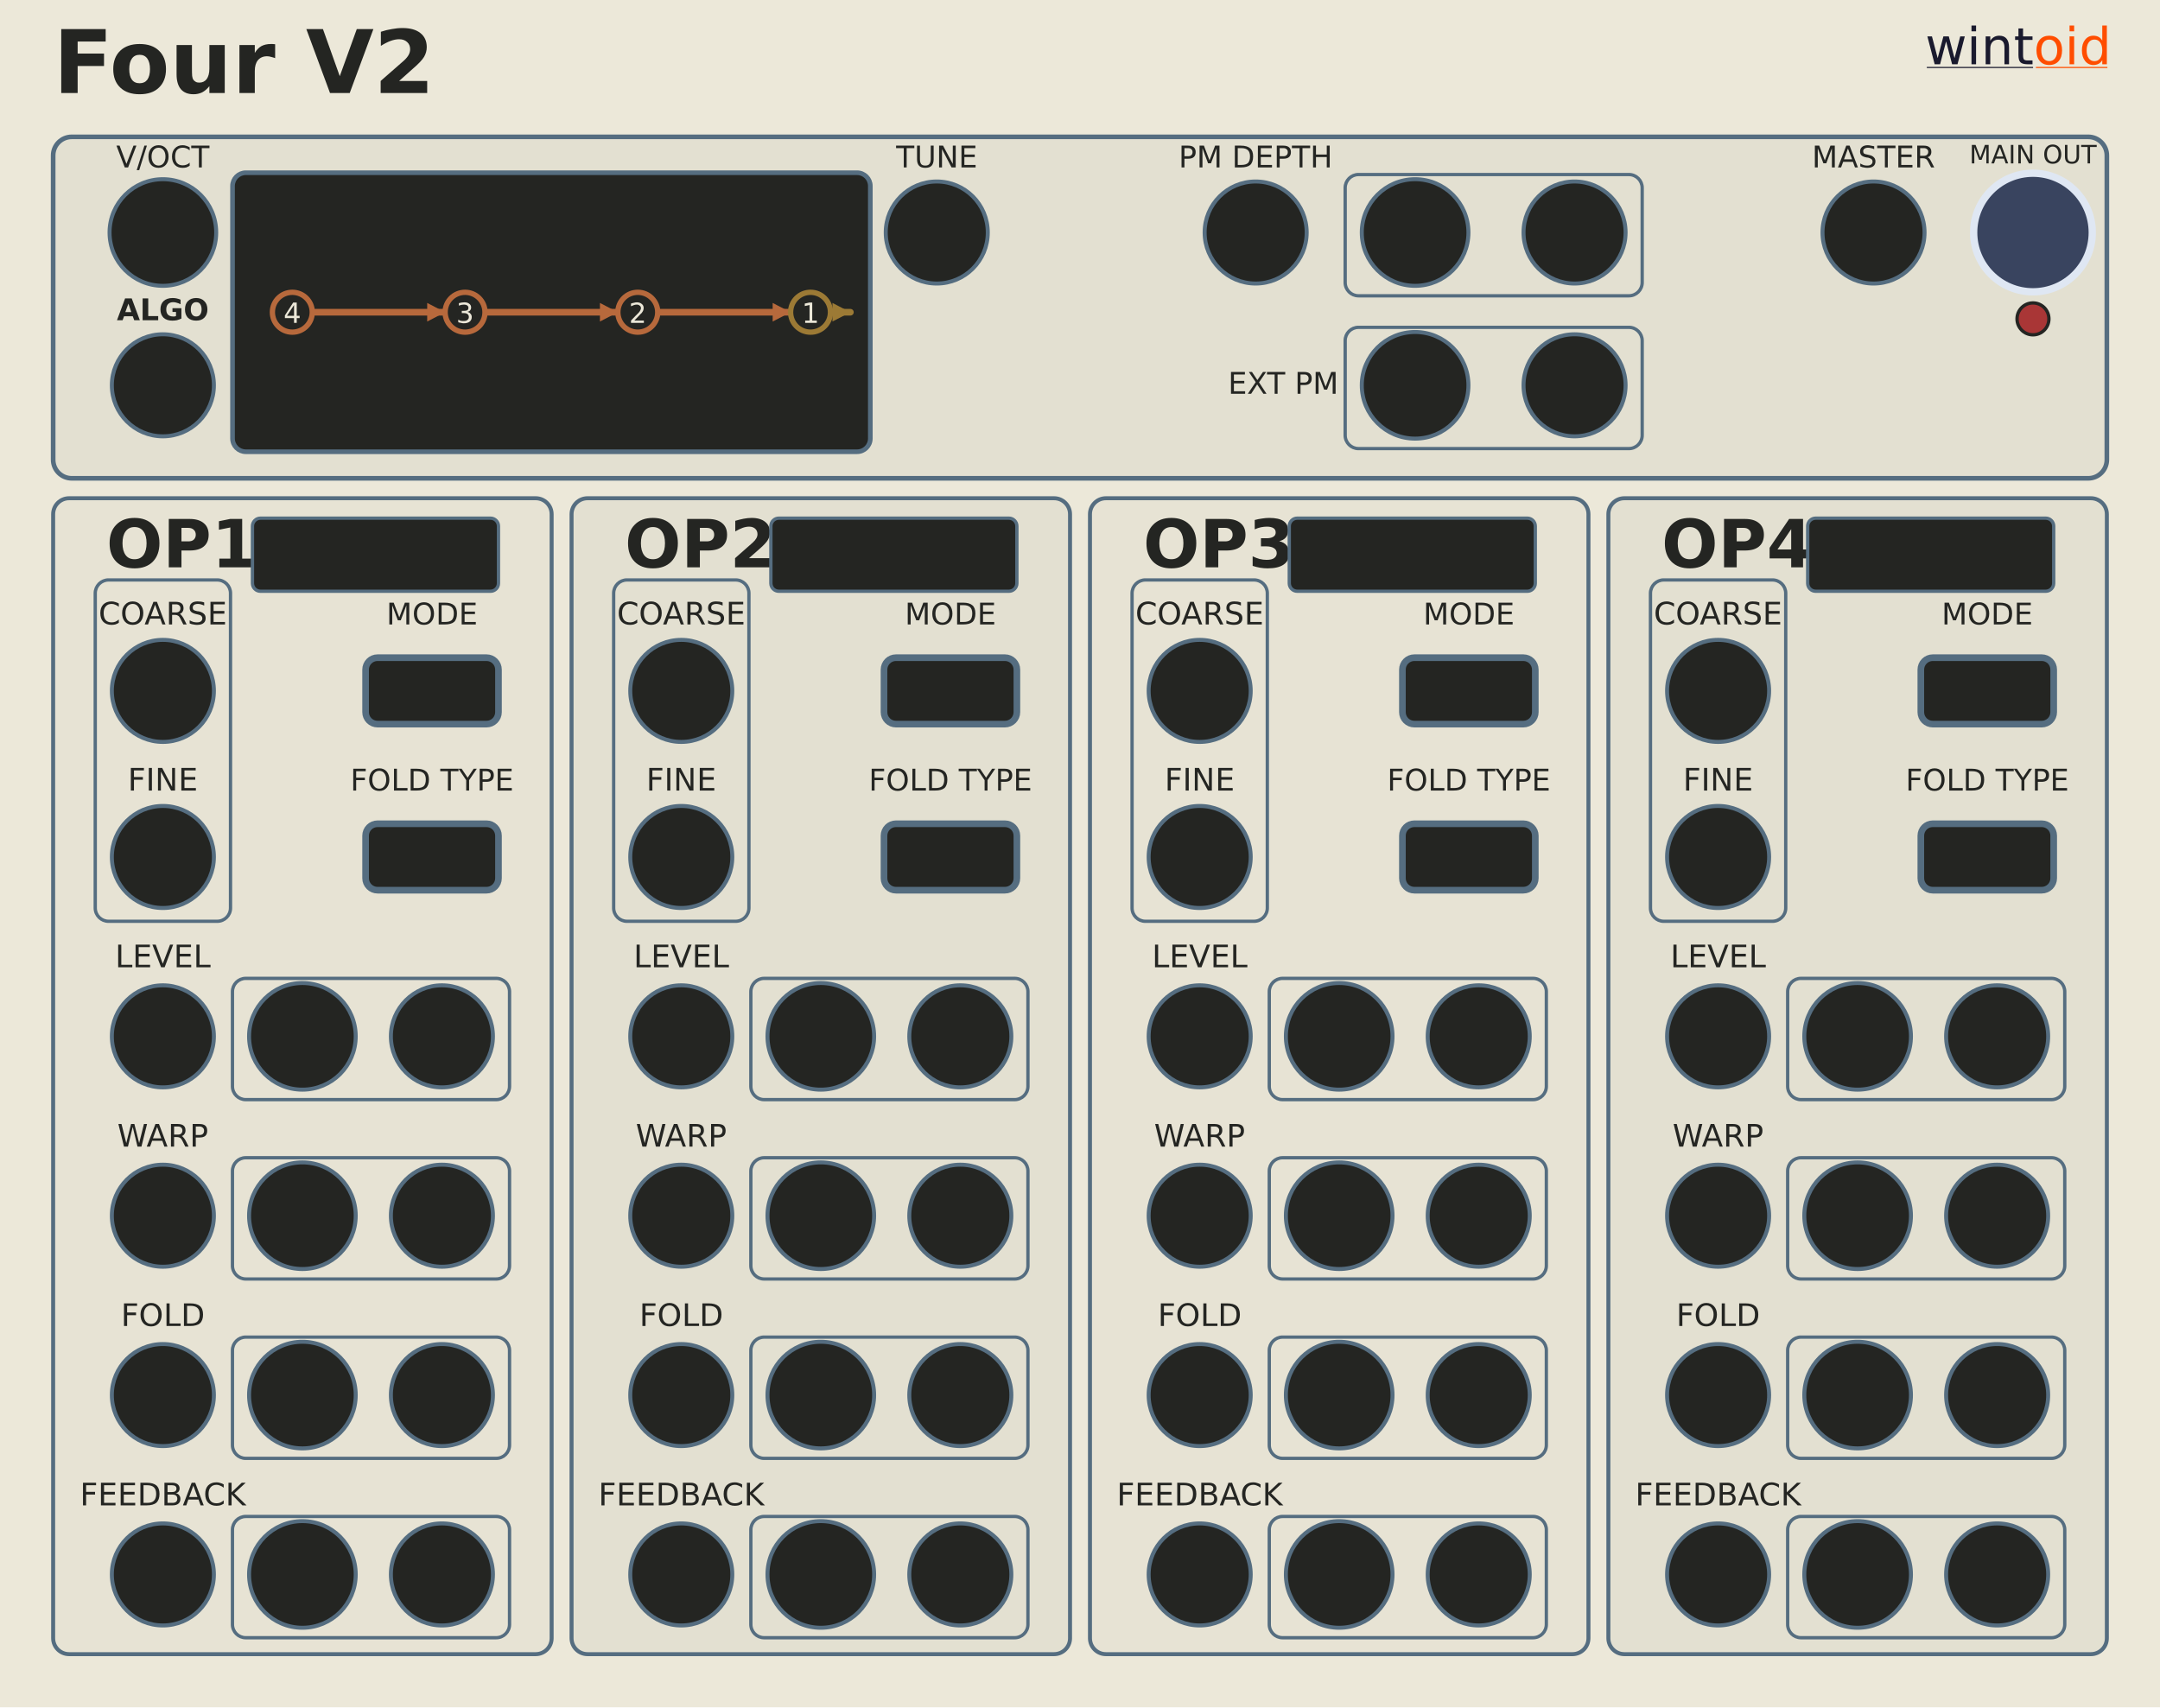
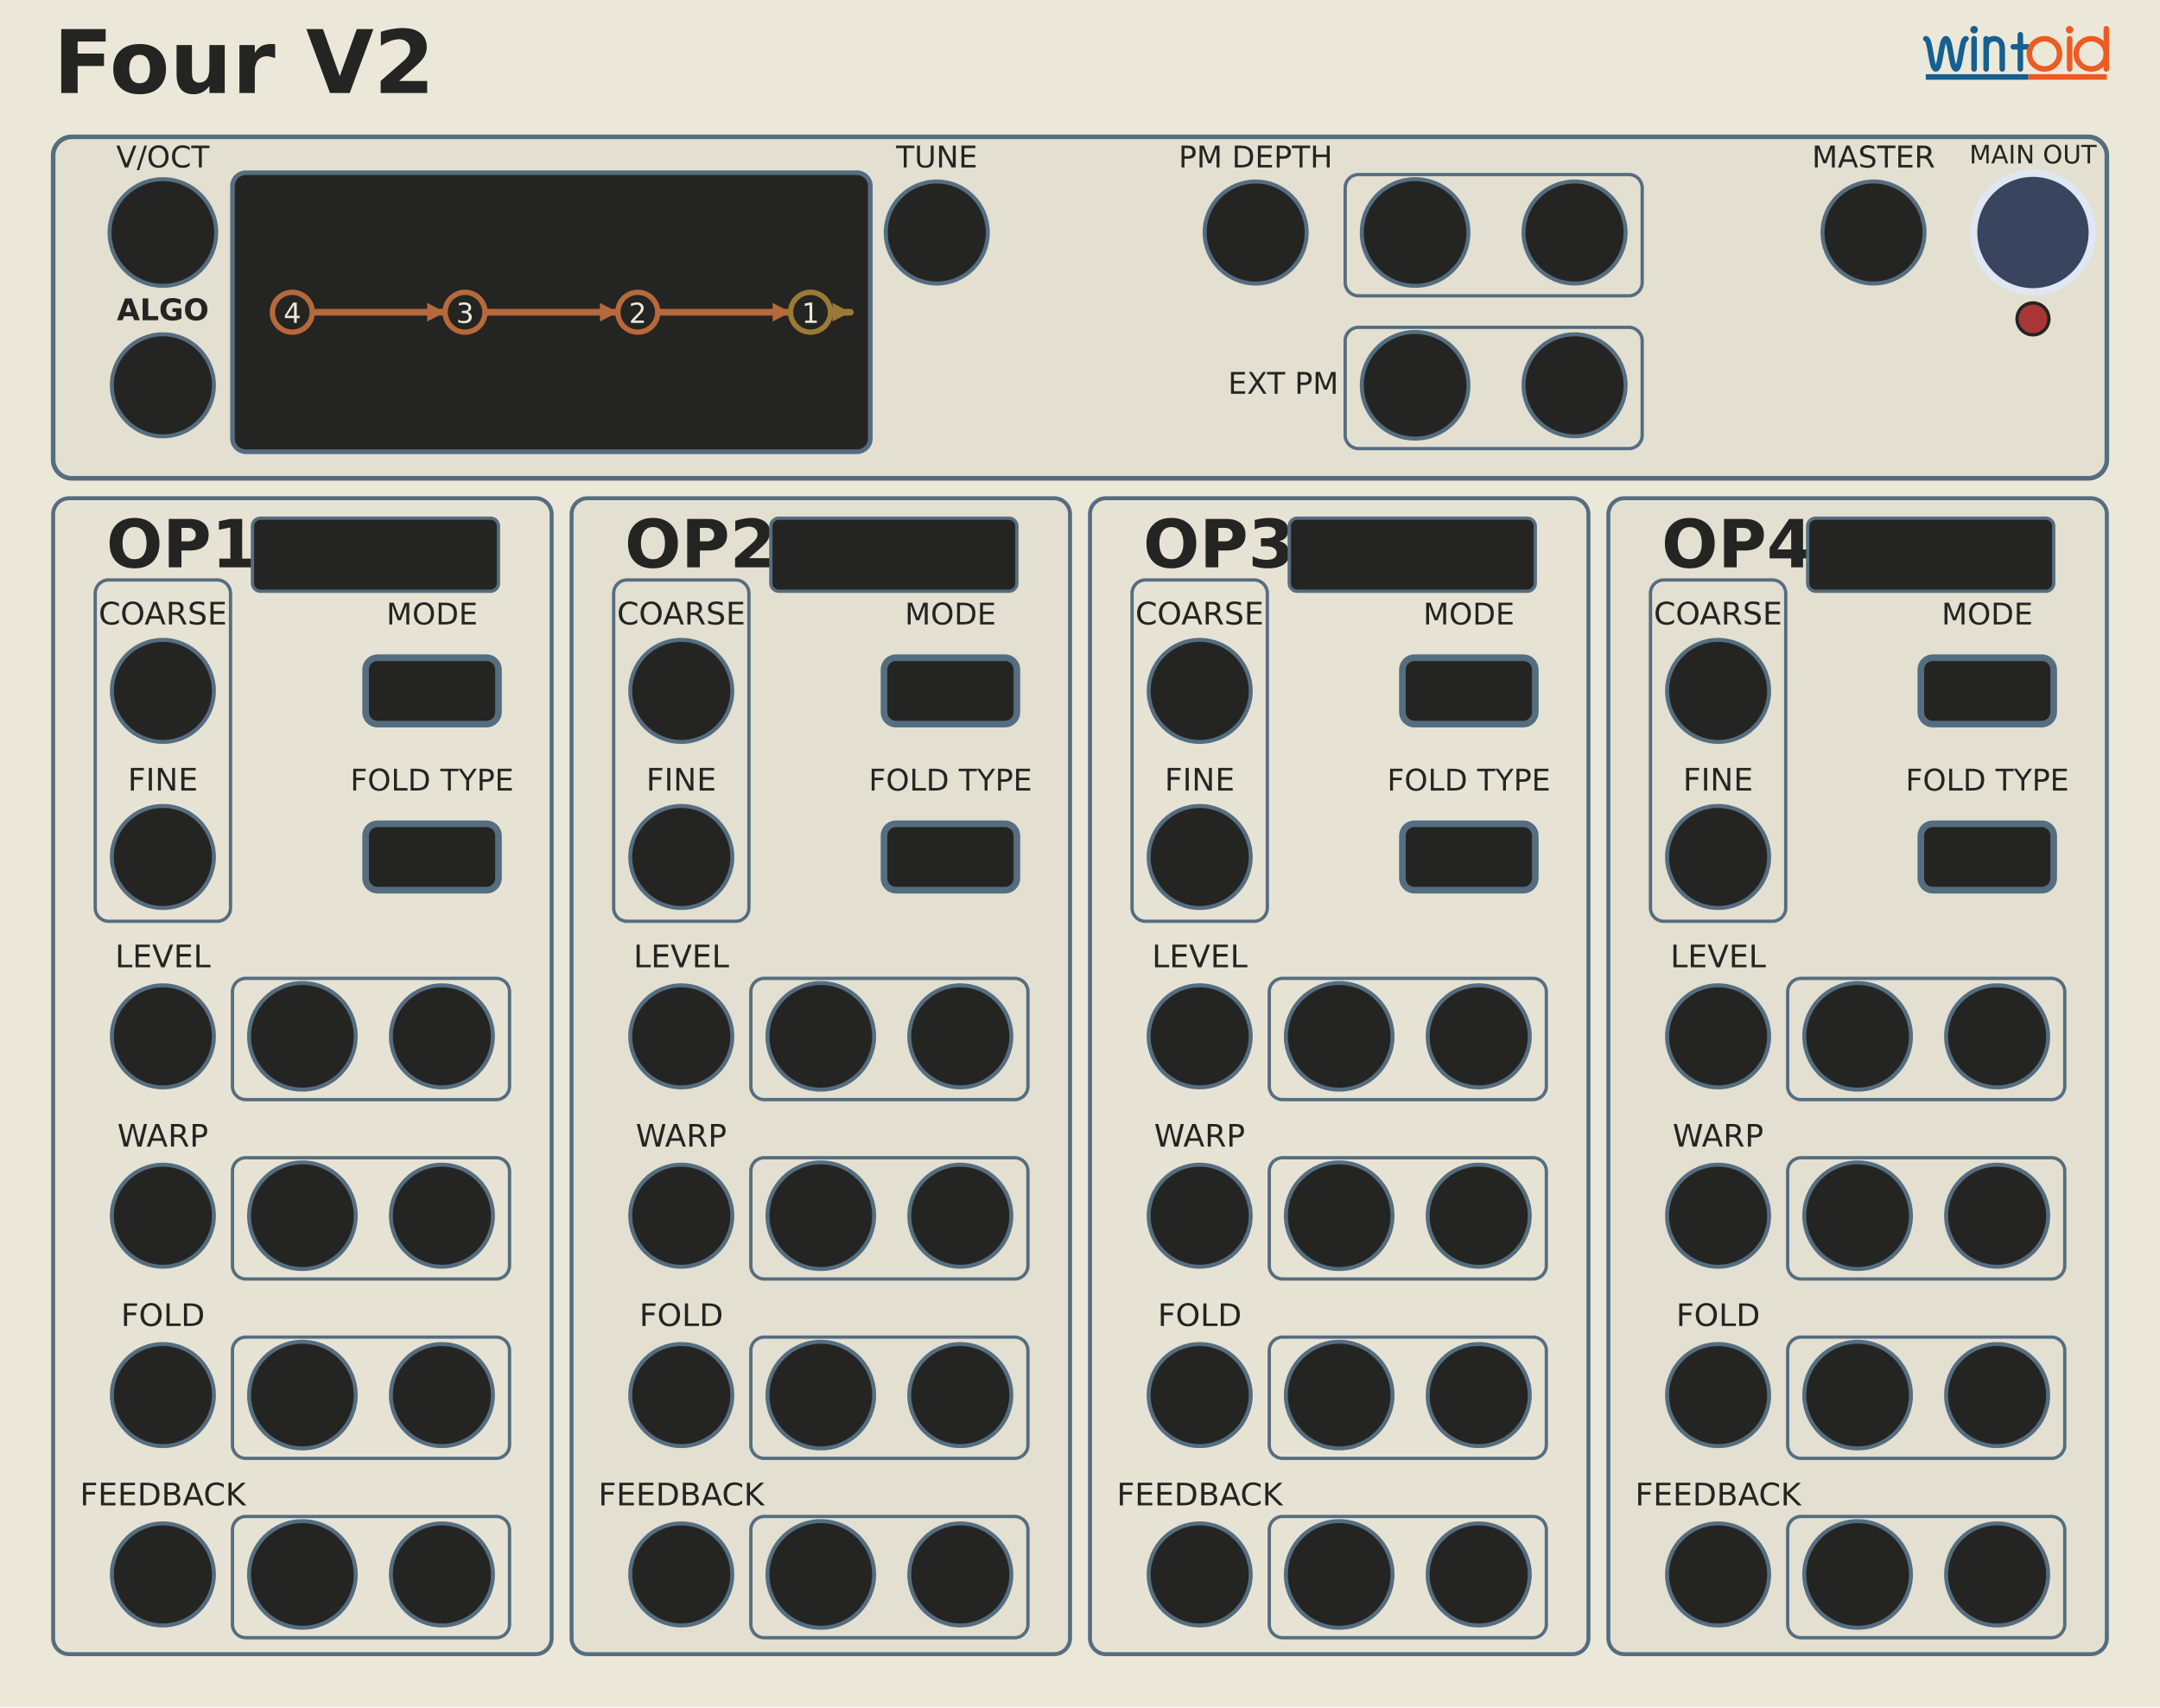
<svg xmlns="http://www.w3.org/2000/svg" width="162.56mm" height="128.5mm" viewBox="0 0 162.56 128.5">
  <rect x="0" y="0" width="162.56" height="128.5" fill="#ece8d9" stroke="#ece8d9" stroke-width="0" />
-   <g id="wintoid-logo" transform="translate(144.891 0.638) scale(0.06)">
-     <g id="wint-glyphs" fill="#1a1a2e">
-       <path data-glyph="w" data-glyph-index="90" data-bbox="2.6875,-35,49.6562,0" transform="translate(0 70)" fill="#1a1a2e" d="M 2.688 -35 L 8.438 -35 L 15.625 -7.688 L 22.781 -35 L 29.562 -35 L 36.75 -7.688 L 43.906 -35 L 49.656 -35 L 40.5 0 L 33.719 0 L 26.188 -28.688 L 18.625 0 L 11.844 0 Z" />
-       <path data-glyph="i" data-glyph-index="76" data-bbox="6.0312,-48.625,11.7812,0" transform="translate(52 70)" fill="#1a1a2e" d="M 6.031 -35 L 11.781 -35 L 11.781 0 L 6.031 0 Z M 6.031 -48.625 L 11.781 -48.625 L 11.781 -41.344 L 6.031 -41.344 Z" />
-       <path data-glyph="n" data-glyph-index="81" data-bbox="5.8125,-35.8438,35.125,0" transform="translate(70 70)" fill="#1a1a2e" d="M 35.125 -21.125 L 35.125 0 L 29.375 0 L 29.375 -20.938 Q 29.375 -25.906 27.438 -28.375 Q 25.5 -30.844 21.625 -30.844 Q 16.969 -30.844 14.281 -27.875 Q 11.594 -24.906 11.594 -19.781 L 11.594 0 L 5.812 0 L 5.812 -35 L 11.594 -35 L 11.594 -29.562 Q 13.656 -32.719 16.453 -34.281 Q 19.25 -35.844 22.906 -35.844 Q 28.938 -35.844 32.031 -32.109 Q 35.125 -28.375 35.125 -21.125 Z" />
-       <path data-glyph="t" data-glyph-index="87" data-bbox="1.7188,-44.9375,23.5625,0" transform="translate(111 70)" fill="#1a1a2e" d="M 11.719 -44.938 L 11.719 -35 L 23.562 -35 L 23.562 -30.531 L 11.719 -30.531 L 11.719 -11.531 Q 11.719 -7.25 12.891 -6.031 Q 14.062 -4.812 17.656 -4.812 L 23.562 -4.812 L 23.562 0 L 17.656 0 Q 11 0 8.469 -2.484 Q 5.938 -4.969 5.938 -11.531 L 5.938 -30.531 L 1.719 -30.531 L 1.719 -35 L 5.938 -35 L 5.938 -44.938 Z" />
+   <g id="wintoid-logo" transform="translate(144.934 5.188) scale(0.0757)">
+     <g id="wint-glyphs" fill="none" stroke="#155f91" stroke-width="5.5" stroke-linecap="round" stroke-linejoin="round">
+       <path data-mark="w" d="M 0 -30 C 5 -30 5 0 10 0 C 15 0 15 -30 20 -30 C 25 -30 25 0 30 0 C 35 0 35 -30 40 -30" />
+       <path data-mark="i" d="M 48 0 L 48 -30" />
+       <path data-mark="n" d="M 60 0 L 60 -30 M 60 -20 C 60 -28 64 -30 68 -30 C 73 -30 76 -26.5 76 -20 L 76 0" />
+       <path data-mark="t" d="M 94 0 L 94 -34 M 87 -22 L 101 -22" />
+       <circle data-mark="wint-i-dot" cx="48" cy="-39" r="3.75" fill="#155f91" stroke="none" />
    </g>
-     <line id="wint-underline" x1="2.688" y1="74" x2="134.562" y2="74" stroke="#1a1a2e" stroke-width="1.4" stroke-linecap="square" />
-     <g id="oid-glyphs" fill="#ff4d00">
-       <path data-glyph="o" data-glyph-index="82" data-bbox="3.5312,-35.8438,35.6562,0.9062" transform="translate(136 70)" fill="#ff4d00" d="M 19.594 -30.969 Q 14.969 -30.969 12.281 -27.359 Q 9.594 -23.75 9.594 -17.469 Q 9.594 -11.188 12.266 -7.578 Q 14.938 -3.969 19.594 -3.969 Q 24.188 -3.969 26.875 -7.594 Q 29.562 -11.219 29.562 -17.469 Q 29.562 -23.688 26.875 -27.328 Q 24.188 -30.969 19.594 -30.969 Z M 19.594 -35.844 Q 27.094 -35.844 31.375 -30.969 Q 35.656 -26.094 35.656 -17.469 Q 35.656 -8.875 31.375 -3.984 Q 27.094 0.906 19.594 0.906 Q 12.062 0.906 7.797 -3.984 Q 3.531 -8.875 3.531 -17.469 Q 3.531 -26.094 7.797 -30.969 Q 12.062 -35.844 19.594 -35.844 Z" />
-       <path data-glyph="i" data-glyph-index="76" data-bbox="6.0312,-48.625,11.7812,0" transform="translate(175 70)" fill="#ff4d00" d="M 6.031 -35 L 11.781 -35 L 11.781 0 L 6.031 0 Z M 6.031 -48.625 L 11.781 -48.625 L 11.781 -41.344 L 6.031 -41.344 Z" />
-       <path data-glyph="d" data-glyph-index="71" data-bbox="3.5312,-48.625,34.8125,0.9062" transform="translate(193 70)" fill="#ff4d00" d="M 29.062 -29.688 L 29.062 -48.625 L 34.812 -48.625 L 34.812 0 L 29.062 0 L 29.062 -5.25 Q 27.25 -2.125 24.484 -0.609 Q 21.719 0.906 17.844 0.906 Q 11.5 0.906 7.516 -4.156 Q 3.531 -9.219 3.531 -17.469 Q 3.531 -25.719 7.516 -30.781 Q 11.5 -35.844 17.844 -35.844 Q 21.719 -35.844 24.484 -34.328 Q 27.25 -32.812 29.062 -29.688 Z M 9.469 -17.469 Q 9.469 -11.125 12.078 -7.516 Q 14.688 -3.906 19.25 -3.906 Q 23.812 -3.906 26.438 -7.516 Q 29.062 -11.125 29.062 -17.469 Q 29.062 -23.812 26.438 -27.422 Q 23.812 -31.031 19.25 -31.031 Q 14.688 -31.031 12.078 -27.422 Q 9.469 -23.812 9.469 -17.469 Z" />
+     <line id="wint-underline" x1="0" y1="8" x2="102" y2="8" stroke="#155f91" stroke-width="5.5" stroke-linecap="butt" />
+     <g id="oid-glyphs" fill="none" stroke="#ed5b22" stroke-width="5.5" stroke-linecap="round" stroke-linejoin="round">
+       <circle data-mark="oid-o" cx="118" cy="-15" r="15" fill="none" stroke="#ed5b22" />
+       <path data-mark="i" d="M 143 0 L 143 -30" />
+       <circle data-mark="oid-i-dot" cx="143" cy="-39" r="3.75" fill="#ed5b22" stroke="none" />
+       <circle data-mark="oid-d" cx="164.5" cy="-15" r="15" fill="none" stroke="#ed5b22" />
+       <path data-mark="d-stem" d="M 179.5 0 L 179.5 -40" />
    </g>
-     <line id="oid-underline" x1="139.531" y1="74" x2="227.812" y2="74" stroke="#ff4d00" stroke-width="1.4" stroke-linecap="square" />
+     <line id="oid-underline" x1="102" y1="8" x2="180" y2="8" stroke="#ed5b22" stroke-width="5.5" stroke-linecap="butt" />
  </g>
  <text x="4" y="7" text-anchor="start" font-family="DejaVu Sans" font-size="6.6" font-weight="700" fill="#242522">Four V2</text>
  <rect id="routing-section" x="4" y="10.3" width="154.56" height="25.7" fill="#e3e0d1" stroke="#556d80" stroke-width="0.35" rx="1.4" />
  <text x="12.258" y="24.1" text-anchor="middle" font-family="DejaVu Sans" font-size="2.25" font-weight="600" fill="#242522">ALGO</text>
  <rect id="routing-display" x="17.5" y="13" width="48" height="21" fill="#242522" stroke="#556d80" stroke-width="0.35" rx="1" />
  <g id="routing-display-art">
    <path d="M 23.5 23.5 L 33.5 23.5" fill="none" stroke="#b7693c" stroke-width="0.5" stroke-linecap="round" stroke-linejoin="round" />
    <path d="M 33.5 23.5 L 32.15 22.8 L 32.15 24.2 Z" fill="#b7693c" stroke="#b7693c" stroke-width="0" stroke-linecap="round" stroke-linejoin="round" />
    <path d="M 36.5 23.5 L 46.5 23.5" fill="none" stroke="#b7693c" stroke-width="0.5" stroke-linecap="round" stroke-linejoin="round" />
    <path d="M 46.5 23.5 L 45.15 22.8 L 45.15 24.2 Z" fill="#b7693c" stroke="#b7693c" stroke-width="0" stroke-linecap="round" stroke-linejoin="round" />
    <path d="M 49.5 23.5 L 59.5 23.5" fill="none" stroke="#b7693c" stroke-width="0.5" stroke-linecap="round" stroke-linejoin="round" />
    <path d="M 59.5 23.5 L 58.15 22.8 L 58.15 24.2 Z" fill="#b7693c" stroke="#b7693c" stroke-width="0" stroke-linecap="round" stroke-linejoin="round" />
    <path d="M 62.5 23.5 L 64 23.5" fill="none" stroke="#9c7a35" stroke-width="0.5" stroke-linecap="round" stroke-linejoin="round" />
    <path d="M 64 23.5 L 62.65 22.8 L 62.65 24.2 Z" fill="#9c7a35" stroke="#9c7a35" stroke-width="0" stroke-linecap="round" stroke-linejoin="round" />
    <circle cx="61" cy="23.5" r="1.5" fill="#242522" stroke="#9c7a35" stroke-width="0.4" />
    <text x="61" y="24.3" text-anchor="middle" font-family="DejaVu Sans" font-size="2.1" fill="#ece8d9">1</text>
    <circle cx="48" cy="23.5" r="1.5" fill="#242522" stroke="#b7693c" stroke-width="0.4" />
    <text x="48" y="24.3" text-anchor="middle" font-family="DejaVu Sans" font-size="2.1" fill="#ece8d9">2</text>
    <circle cx="35" cy="23.5" r="1.5" fill="#242522" stroke="#b7693c" stroke-width="0.4" />
    <text x="35" y="24.3" text-anchor="middle" font-family="DejaVu Sans" font-size="2.1" fill="#ece8d9">3</text>
    <circle cx="22" cy="23.5" r="1.5" fill="#242522" stroke="#b7693c" stroke-width="0.4" />
    <text x="22" y="24.3" text-anchor="middle" font-family="DejaVu Sans" font-size="2.1" fill="#ece8d9">4</text>
  </g>
  <rect id="pm-depth-cv-group" x="101.237" y="13.137" width="22.353" height="9.126" fill="none" stroke="#556d80" stroke-width="0.25" rx="1" />
  <rect id="external-pm-group" x="101.237" y="24.637" width="22.353" height="9.126" fill="none" stroke="#556d80" stroke-width="0.25" rx="1" />
  <text x="70.5" y="12.6" text-anchor="middle" font-family="DejaVu Sans" font-size="2.25" font-weight="400" fill="#242522">TUNE</text>
  <text x="94.5" y="12.6" text-anchor="middle" font-family="DejaVu Sans" font-size="2.25" font-weight="400" fill="#242522">PM DEPTH</text>
  <text x="141" y="12.6" text-anchor="middle" font-family="DejaVu Sans" font-size="2.25" font-weight="400" fill="#242522">MASTER</text>
  <text x="100.737" y="29" text-anchor="end" font-family="DejaVu Sans" font-size="2.25" font-weight="400" fill="#242522" dominant-baseline="middle">EXT PM</text>
  <rect id="operator-section-1" x="4" y="37.5" width="37.515" height="87" fill="#e7e3d4" stroke="#556d80" stroke-width="0.3" rx="1.2" />
  <text x="8" y="42.7" text-anchor="start" font-family="DejaVu Sans" font-size="5" font-weight="700" fill="#242522">OP1</text>
  <rect id="op1-frequency-display" x="19" y="39" width="18.515" height="5.5" fill="#242522" stroke="#556d80" stroke-width="0.25" rx="0.6" />
  <rect id="op1-coarse-fine-group" x="7.168" y="43.65" width="10.18" height="25.69" fill="none" stroke="#556d80" stroke-width="0.25" rx="1" />
  <rect id="op1-output-cv-group" x="17.494" y="73.637" width="20.853" height="9.126" fill="none" stroke="#556d80" stroke-width="0.25" rx="1" />
  <rect id="op1-warp-cv-group" x="17.494" y="87.137" width="20.853" height="9.126" fill="none" stroke="#556d80" stroke-width="0.25" rx="1" />
  <rect id="op1-fold-cv-group" x="17.494" y="100.637" width="20.853" height="9.126" fill="none" stroke="#556d80" stroke-width="0.25" rx="1" />
  <rect id="op1-feedback-cv-group" x="17.494" y="114.137" width="20.853" height="9.126" fill="none" stroke="#556d80" stroke-width="0.25" rx="1" />
  <text x="12.258" y="47" text-anchor="middle" font-family="DejaVu Sans" font-size="2.35" font-weight="400" fill="#242522">COARSE</text>
  <text x="32.515" y="47" text-anchor="middle" font-family="DejaVu Sans" font-size="2.25" font-weight="400" fill="#242522">MODE</text>
  <text x="12.258" y="59.5" text-anchor="middle" font-family="DejaVu Sans" font-size="2.35" font-weight="400" fill="#242522">FINE</text>
  <text x="32.515" y="59.5" text-anchor="middle" font-family="DejaVu Sans" font-size="2.25" font-weight="400" fill="#242522">FOLD TYPE</text>
  <text x="12.258" y="72.8" text-anchor="middle" font-family="DejaVu Sans" font-size="2.35" font-weight="400" fill="#242522">LEVEL</text>
  <text x="12.258" y="86.3" text-anchor="middle" font-family="DejaVu Sans" font-size="2.35" font-weight="400" fill="#242522">WARP</text>
  <text x="12.258" y="99.8" text-anchor="middle" font-family="DejaVu Sans" font-size="2.35" font-weight="400" fill="#242522">FOLD</text>
  <text x="12.258" y="113.3" text-anchor="middle" font-family="DejaVu Sans" font-size="2.35" font-weight="400" fill="#242522">FEEDBACK</text>
  <rect id="operator-section-2" x="43.015" y="37.5" width="37.515" height="87" fill="#e3e0d1" stroke="#556d80" stroke-width="0.3" rx="1.2" />
  <text x="47.015" y="42.7" text-anchor="start" font-family="DejaVu Sans" font-size="5" font-weight="700" fill="#242522">OP2</text>
  <rect id="op2-frequency-display" x="58.015" y="39" width="18.515" height="5.5" fill="#242522" stroke="#556d80" stroke-width="0.25" rx="0.6" />
  <rect id="op2-coarse-fine-group" x="46.183" y="43.65" width="10.18" height="25.69" fill="none" stroke="#556d80" stroke-width="0.25" rx="1" />
  <rect id="op2-output-cv-group" x="56.509" y="73.637" width="20.853" height="9.126" fill="none" stroke="#556d80" stroke-width="0.25" rx="1" />
  <rect id="op2-warp-cv-group" x="56.509" y="87.137" width="20.853" height="9.126" fill="none" stroke="#556d80" stroke-width="0.25" rx="1" />
  <rect id="op2-fold-cv-group" x="56.509" y="100.637" width="20.853" height="9.126" fill="none" stroke="#556d80" stroke-width="0.25" rx="1" />
  <rect id="op2-feedback-cv-group" x="56.509" y="114.137" width="20.853" height="9.126" fill="none" stroke="#556d80" stroke-width="0.25" rx="1" />
  <text x="51.273" y="47" text-anchor="middle" font-family="DejaVu Sans" font-size="2.35" font-weight="400" fill="#242522">COARSE</text>
  <text x="71.53" y="47" text-anchor="middle" font-family="DejaVu Sans" font-size="2.25" font-weight="400" fill="#242522">MODE</text>
  <text x="51.273" y="59.5" text-anchor="middle" font-family="DejaVu Sans" font-size="2.35" font-weight="400" fill="#242522">FINE</text>
  <text x="71.53" y="59.5" text-anchor="middle" font-family="DejaVu Sans" font-size="2.25" font-weight="400" fill="#242522">FOLD TYPE</text>
  <text x="51.273" y="72.8" text-anchor="middle" font-family="DejaVu Sans" font-size="2.35" font-weight="400" fill="#242522">LEVEL</text>
  <text x="51.273" y="86.3" text-anchor="middle" font-family="DejaVu Sans" font-size="2.35" font-weight="400" fill="#242522">WARP</text>
  <text x="51.273" y="99.8" text-anchor="middle" font-family="DejaVu Sans" font-size="2.35" font-weight="400" fill="#242522">FOLD</text>
  <text x="51.273" y="113.3" text-anchor="middle" font-family="DejaVu Sans" font-size="2.35" font-weight="400" fill="#242522">FEEDBACK</text>
  <rect id="operator-section-3" x="82.03" y="37.5" width="37.515" height="87" fill="#e7e3d4" stroke="#556d80" stroke-width="0.3" rx="1.2" />
  <text x="86.03" y="42.7" text-anchor="start" font-family="DejaVu Sans" font-size="5" font-weight="700" fill="#242522">OP3</text>
  <rect id="op3-frequency-display" x="97.03" y="39" width="18.515" height="5.5" fill="#242522" stroke="#556d80" stroke-width="0.25" rx="0.6" />
  <rect id="op3-coarse-fine-group" x="85.198" y="43.65" width="10.18" height="25.69" fill="none" stroke="#556d80" stroke-width="0.25" rx="1" />
  <rect id="op3-output-cv-group" x="95.524" y="73.637" width="20.853" height="9.126" fill="none" stroke="#556d80" stroke-width="0.25" rx="1" />
  <rect id="op3-warp-cv-group" x="95.524" y="87.137" width="20.853" height="9.126" fill="none" stroke="#556d80" stroke-width="0.25" rx="1" />
  <rect id="op3-fold-cv-group" x="95.524" y="100.637" width="20.853" height="9.126" fill="none" stroke="#556d80" stroke-width="0.25" rx="1" />
  <rect id="op3-feedback-cv-group" x="95.524" y="114.137" width="20.853" height="9.126" fill="none" stroke="#556d80" stroke-width="0.25" rx="1" />
  <text x="90.287" y="47" text-anchor="middle" font-family="DejaVu Sans" font-size="2.35" font-weight="400" fill="#242522">COARSE</text>
  <text x="110.545" y="47" text-anchor="middle" font-family="DejaVu Sans" font-size="2.25" font-weight="400" fill="#242522">MODE</text>
  <text x="90.287" y="59.5" text-anchor="middle" font-family="DejaVu Sans" font-size="2.35" font-weight="400" fill="#242522">FINE</text>
  <text x="110.545" y="59.5" text-anchor="middle" font-family="DejaVu Sans" font-size="2.25" font-weight="400" fill="#242522">FOLD TYPE</text>
  <text x="90.287" y="72.8" text-anchor="middle" font-family="DejaVu Sans" font-size="2.35" font-weight="400" fill="#242522">LEVEL</text>
  <text x="90.287" y="86.3" text-anchor="middle" font-family="DejaVu Sans" font-size="2.35" font-weight="400" fill="#242522">WARP</text>
  <text x="90.287" y="99.8" text-anchor="middle" font-family="DejaVu Sans" font-size="2.35" font-weight="400" fill="#242522">FOLD</text>
  <text x="90.287" y="113.3" text-anchor="middle" font-family="DejaVu Sans" font-size="2.35" font-weight="400" fill="#242522">FEEDBACK</text>
  <rect id="operator-section-4" x="121.045" y="37.5" width="37.515" height="87" fill="#e3e0d1" stroke="#556d80" stroke-width="0.3" rx="1.2" />
  <text x="125.045" y="42.7" text-anchor="start" font-family="DejaVu Sans" font-size="5" font-weight="700" fill="#242522">OP4</text>
  <rect id="op4-frequency-display" x="136.045" y="39" width="18.515" height="5.5" fill="#242522" stroke="#556d80" stroke-width="0.25" rx="0.6" />
  <rect id="op4-coarse-fine-group" x="124.213" y="43.65" width="10.18" height="25.69" fill="none" stroke="#556d80" stroke-width="0.25" rx="1" />
  <rect id="op4-output-cv-group" x="134.539" y="73.637" width="20.853" height="9.126" fill="none" stroke="#556d80" stroke-width="0.25" rx="1" />
  <rect id="op4-warp-cv-group" x="134.539" y="87.137" width="20.853" height="9.126" fill="none" stroke="#556d80" stroke-width="0.25" rx="1" />
  <rect id="op4-fold-cv-group" x="134.539" y="100.637" width="20.853" height="9.126" fill="none" stroke="#556d80" stroke-width="0.25" rx="1" />
  <rect id="op4-feedback-cv-group" x="134.539" y="114.137" width="20.853" height="9.126" fill="none" stroke="#556d80" stroke-width="0.25" rx="1" />
  <text x="129.303" y="47" text-anchor="middle" font-family="DejaVu Sans" font-size="2.35" font-weight="400" fill="#242522">COARSE</text>
  <text x="149.56" y="47" text-anchor="middle" font-family="DejaVu Sans" font-size="2.25" font-weight="400" fill="#242522">MODE</text>
  <text x="129.303" y="59.5" text-anchor="middle" font-family="DejaVu Sans" font-size="2.35" font-weight="400" fill="#242522">FINE</text>
  <text x="149.56" y="59.5" text-anchor="middle" font-family="DejaVu Sans" font-size="2.25" font-weight="400" fill="#242522">FOLD TYPE</text>
  <text x="129.303" y="72.8" text-anchor="middle" font-family="DejaVu Sans" font-size="2.35" font-weight="400" fill="#242522">LEVEL</text>
  <text x="129.303" y="86.3" text-anchor="middle" font-family="DejaVu Sans" font-size="2.35" font-weight="400" fill="#242522">WARP</text>
  <text x="129.303" y="99.8" text-anchor="middle" font-family="DejaVu Sans" font-size="2.35" font-weight="400" fill="#242522">FOLD</text>
  <text x="129.303" y="113.3" text-anchor="middle" font-family="DejaVu Sans" font-size="2.35" font-weight="400" fill="#242522">FEEDBACK</text>
  <text x="12.258" y="12.6" text-anchor="middle" font-family="DejaVu Sans" font-size="2.25" font-weight="400" fill="#242522" textLength="4.5" lengthAdjust="spacingAndGlyphs">V/OCT</text>
  <text x="153" y="12.3" text-anchor="middle" font-family="DejaVu Sans" font-size="1.9" font-weight="400" fill="#242522" textLength="9.5" lengthAdjust="spacingAndGlyphs">MAIN OUT</text>
  <circle cx="12.258" cy="29" r="3.84" fill="#242522" stroke="#556d80" stroke-width="0.3" />
  <circle cx="70.5" cy="17.5" r="3.84" fill="#242522" stroke="#556d80" stroke-width="0.3" />
  <circle cx="94.5" cy="17.5" r="3.84" fill="#242522" stroke="#556d80" stroke-width="0.3" />
  <circle cx="141" cy="17.5" r="3.84" fill="#242522" stroke="#556d80" stroke-width="0.3" />
  <circle cx="106.5" cy="17.5" r="4.013" fill="#242522" stroke="#556d80" stroke-width="0.3" />
  <circle cx="118.5" cy="17.5" r="3.84" fill="#242522" stroke="#556d80" stroke-width="0.3" />
  <circle cx="106.5" cy="29" r="4.013" fill="#242522" stroke="#556d80" stroke-width="0.3" />
  <circle cx="118.5" cy="29" r="3.84" fill="#242522" stroke="#556d80" stroke-width="0.3" />
  <circle cx="12.258" cy="17.5" r="4.013" fill="#242522" stroke="#556d80" stroke-width="0.3" />
  <circle cx="153" cy="17.5" r="4.463" fill="#39445f" stroke="#dfe7f3" stroke-width="0.55" />
  <circle cx="153" cy="24" r="1.2" fill="#a93636" stroke="#242522" stroke-width="0.25" />
  <circle cx="12.258" cy="52" r="3.84" fill="#242522" stroke="#556d80" stroke-width="0.3" />
  <rect x="27.515" y="49.5" width="10" height="5" fill="#242522" stroke="#556d80" stroke-width="0.5" rx="0.9" />
  <circle cx="12.258" cy="64.5" r="3.84" fill="#242522" stroke="#556d80" stroke-width="0.3" />
  <rect x="27.515" y="62" width="10" height="5" fill="#242522" stroke="#556d80" stroke-width="0.5" rx="0.9" />
  <circle cx="12.258" cy="78" r="3.84" fill="#242522" stroke="#556d80" stroke-width="0.3" />
  <circle cx="12.258" cy="91.5" r="3.84" fill="#242522" stroke="#556d80" stroke-width="0.3" />
  <circle cx="12.258" cy="105" r="3.84" fill="#242522" stroke="#556d80" stroke-width="0.3" />
  <circle cx="12.258" cy="118.5" r="3.84" fill="#242522" stroke="#556d80" stroke-width="0.3" />
  <circle cx="51.273" cy="52" r="3.84" fill="#242522" stroke="#556d80" stroke-width="0.3" />
  <rect x="66.53" y="49.5" width="10" height="5" fill="#242522" stroke="#556d80" stroke-width="0.5" rx="0.9" />
  <circle cx="51.273" cy="64.5" r="3.84" fill="#242522" stroke="#556d80" stroke-width="0.3" />
  <rect x="66.53" y="62" width="10" height="5" fill="#242522" stroke="#556d80" stroke-width="0.5" rx="0.9" />
  <circle cx="51.273" cy="78" r="3.84" fill="#242522" stroke="#556d80" stroke-width="0.3" />
  <circle cx="51.273" cy="91.5" r="3.84" fill="#242522" stroke="#556d80" stroke-width="0.3" />
  <circle cx="51.273" cy="105" r="3.84" fill="#242522" stroke="#556d80" stroke-width="0.3" />
  <circle cx="51.273" cy="118.5" r="3.84" fill="#242522" stroke="#556d80" stroke-width="0.3" />
  <circle cx="90.287" cy="52" r="3.84" fill="#242522" stroke="#556d80" stroke-width="0.3" />
  <rect x="105.545" y="49.5" width="10" height="5" fill="#242522" stroke="#556d80" stroke-width="0.5" rx="0.9" />
  <circle cx="90.287" cy="64.5" r="3.84" fill="#242522" stroke="#556d80" stroke-width="0.3" />
  <rect x="105.545" y="62" width="10" height="5" fill="#242522" stroke="#556d80" stroke-width="0.5" rx="0.9" />
  <circle cx="90.287" cy="78" r="3.84" fill="#242522" stroke="#556d80" stroke-width="0.3" />
  <circle cx="90.287" cy="91.5" r="3.84" fill="#242522" stroke="#556d80" stroke-width="0.3" />
  <circle cx="90.287" cy="105" r="3.84" fill="#242522" stroke="#556d80" stroke-width="0.3" />
  <circle cx="90.287" cy="118.5" r="3.84" fill="#242522" stroke="#556d80" stroke-width="0.3" />
  <circle cx="129.303" cy="52" r="3.84" fill="#242522" stroke="#556d80" stroke-width="0.3" />
  <rect x="144.56" y="49.5" width="10" height="5" fill="#242522" stroke="#556d80" stroke-width="0.5" rx="0.9" />
  <circle cx="129.303" cy="64.5" r="3.84" fill="#242522" stroke="#556d80" stroke-width="0.3" />
  <rect x="144.56" y="62" width="10" height="5" fill="#242522" stroke="#556d80" stroke-width="0.5" rx="0.9" />
  <circle cx="129.303" cy="78" r="3.84" fill="#242522" stroke="#556d80" stroke-width="0.3" />
  <circle cx="129.303" cy="91.5" r="3.84" fill="#242522" stroke="#556d80" stroke-width="0.3" />
  <circle cx="129.303" cy="105" r="3.84" fill="#242522" stroke="#556d80" stroke-width="0.3" />
  <circle cx="129.303" cy="118.5" r="3.84" fill="#242522" stroke="#556d80" stroke-width="0.3" />
  <circle cx="22.758" cy="78" r="4.013" fill="#242522" stroke="#556d80" stroke-width="0.3" />
  <circle cx="33.258" cy="78" r="3.84" fill="#242522" stroke="#556d80" stroke-width="0.3" />
  <circle cx="61.773" cy="78" r="4.013" fill="#242522" stroke="#556d80" stroke-width="0.3" />
  <circle cx="72.273" cy="78" r="3.84" fill="#242522" stroke="#556d80" stroke-width="0.3" />
  <circle cx="100.787" cy="78" r="4.013" fill="#242522" stroke="#556d80" stroke-width="0.3" />
  <circle cx="111.287" cy="78" r="3.84" fill="#242522" stroke="#556d80" stroke-width="0.3" />
  <circle cx="139.803" cy="78" r="4.013" fill="#242522" stroke="#556d80" stroke-width="0.3" />
  <circle cx="150.303" cy="78" r="3.84" fill="#242522" stroke="#556d80" stroke-width="0.3" />
  <circle cx="22.758" cy="91.5" r="4.013" fill="#242522" stroke="#556d80" stroke-width="0.3" />
  <circle cx="33.258" cy="91.5" r="3.84" fill="#242522" stroke="#556d80" stroke-width="0.3" />
  <circle cx="61.773" cy="91.5" r="4.013" fill="#242522" stroke="#556d80" stroke-width="0.3" />
  <circle cx="72.273" cy="91.5" r="3.84" fill="#242522" stroke="#556d80" stroke-width="0.3" />
  <circle cx="100.787" cy="91.5" r="4.013" fill="#242522" stroke="#556d80" stroke-width="0.3" />
  <circle cx="111.287" cy="91.5" r="3.84" fill="#242522" stroke="#556d80" stroke-width="0.3" />
  <circle cx="139.803" cy="91.5" r="4.013" fill="#242522" stroke="#556d80" stroke-width="0.3" />
  <circle cx="150.303" cy="91.5" r="3.84" fill="#242522" stroke="#556d80" stroke-width="0.3" />
  <circle cx="22.758" cy="105" r="4.013" fill="#242522" stroke="#556d80" stroke-width="0.3" />
  <circle cx="33.258" cy="105" r="3.84" fill="#242522" stroke="#556d80" stroke-width="0.3" />
  <circle cx="61.773" cy="105" r="4.013" fill="#242522" stroke="#556d80" stroke-width="0.3" />
  <circle cx="72.273" cy="105" r="3.84" fill="#242522" stroke="#556d80" stroke-width="0.3" />
  <circle cx="100.787" cy="105" r="4.013" fill="#242522" stroke="#556d80" stroke-width="0.3" />
  <circle cx="111.287" cy="105" r="3.84" fill="#242522" stroke="#556d80" stroke-width="0.3" />
  <circle cx="139.803" cy="105" r="4.013" fill="#242522" stroke="#556d80" stroke-width="0.3" />
  <circle cx="150.303" cy="105" r="3.84" fill="#242522" stroke="#556d80" stroke-width="0.3" />
  <circle cx="22.758" cy="118.5" r="4.013" fill="#242522" stroke="#556d80" stroke-width="0.3" />
  <circle cx="33.258" cy="118.5" r="3.84" fill="#242522" stroke="#556d80" stroke-width="0.3" />
  <circle cx="61.773" cy="118.5" r="4.013" fill="#242522" stroke="#556d80" stroke-width="0.3" />
  <circle cx="72.273" cy="118.5" r="3.84" fill="#242522" stroke="#556d80" stroke-width="0.3" />
  <circle cx="100.787" cy="118.5" r="4.013" fill="#242522" stroke="#556d80" stroke-width="0.3" />
  <circle cx="111.287" cy="118.5" r="3.84" fill="#242522" stroke="#556d80" stroke-width="0.3" />
  <circle cx="139.803" cy="118.5" r="4.013" fill="#242522" stroke="#556d80" stroke-width="0.3" />
  <circle cx="150.303" cy="118.5" r="3.84" fill="#242522" stroke="#556d80" stroke-width="0.3" />
</svg>
